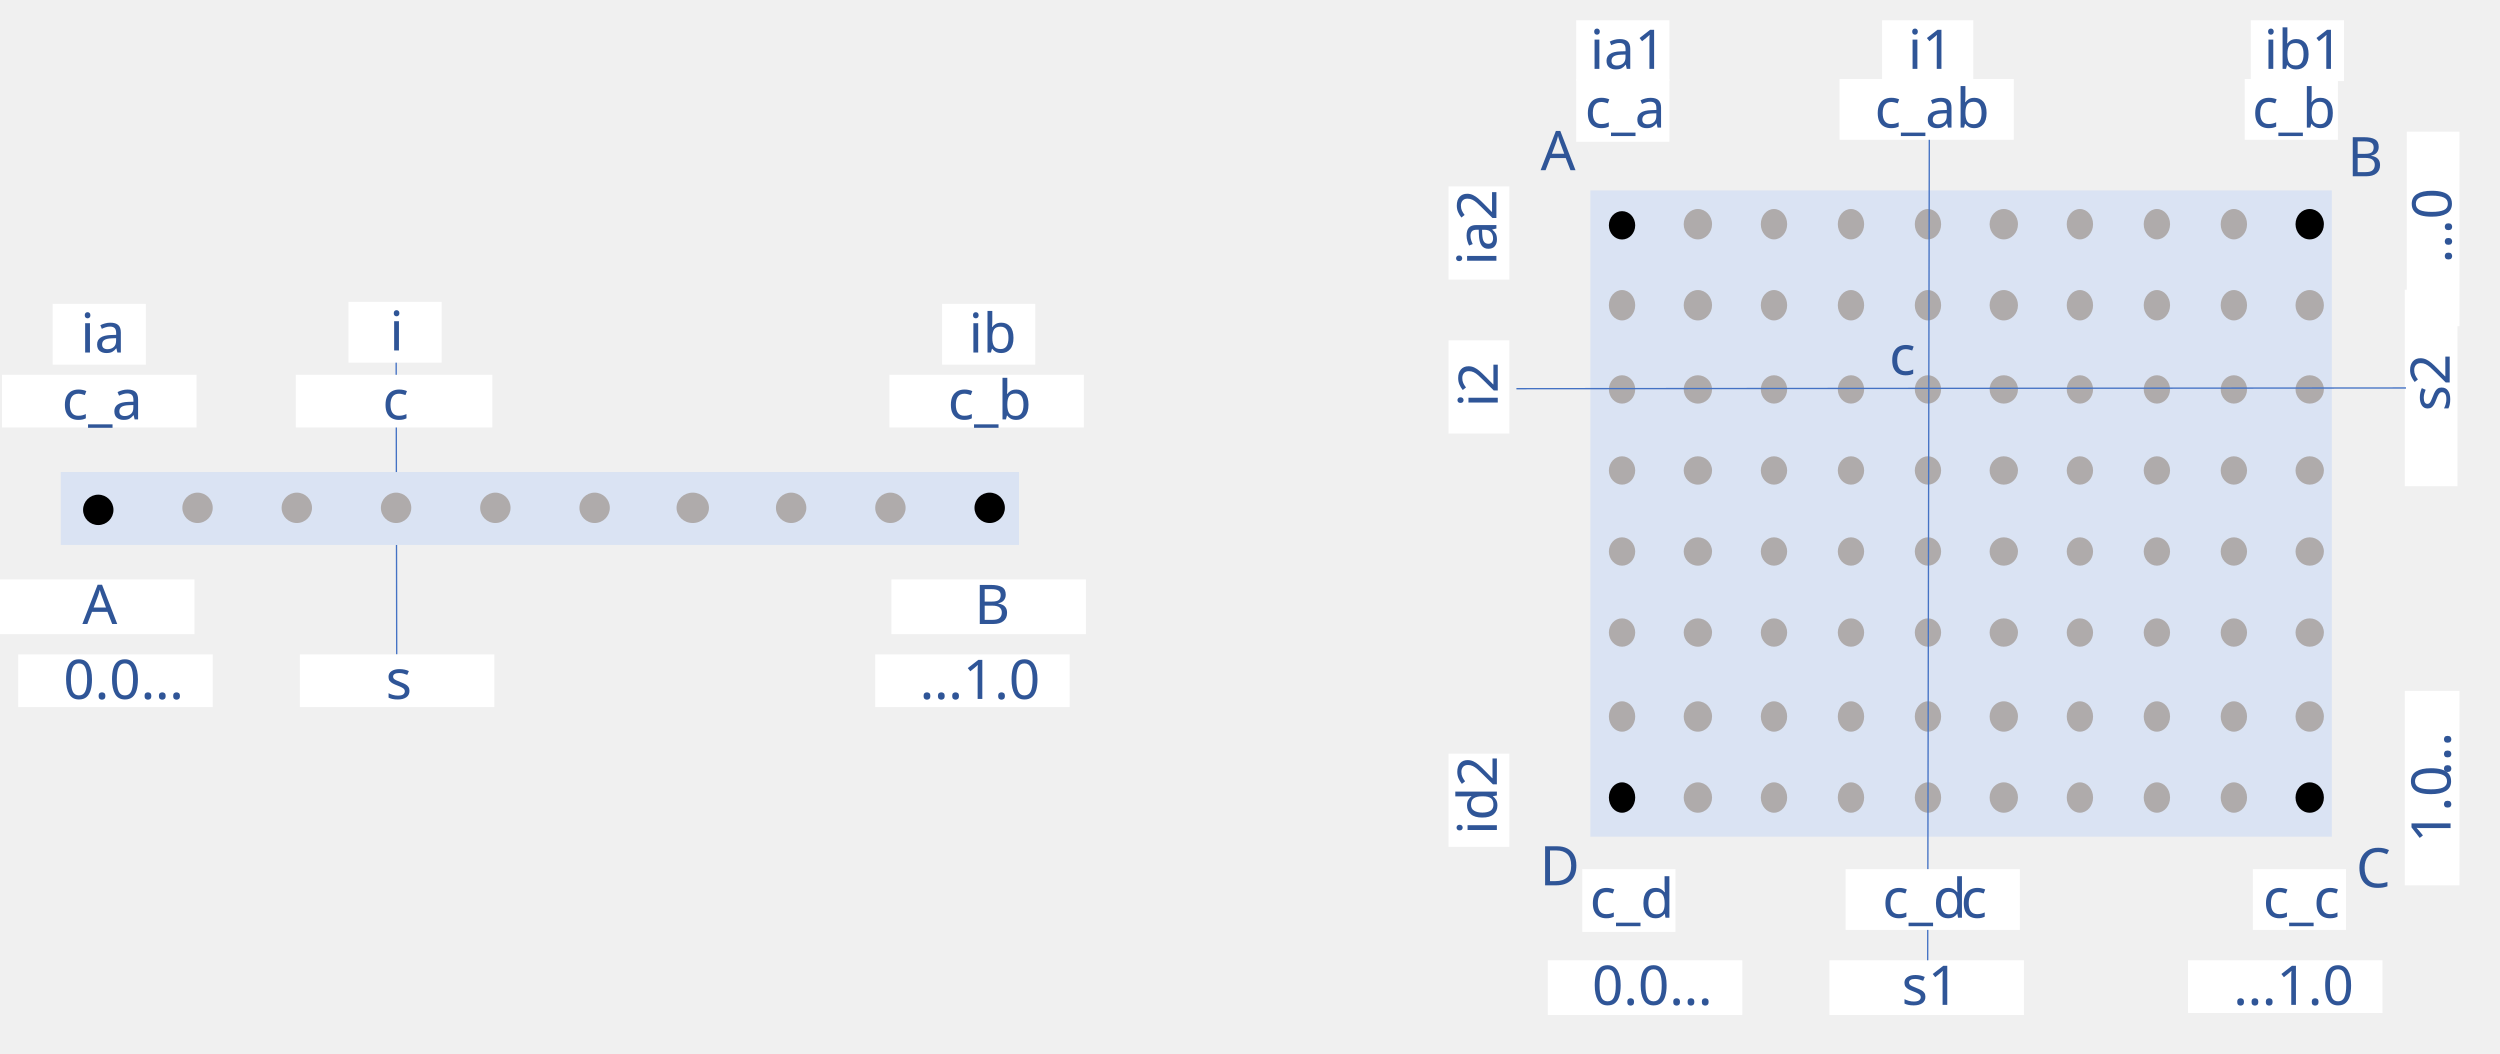
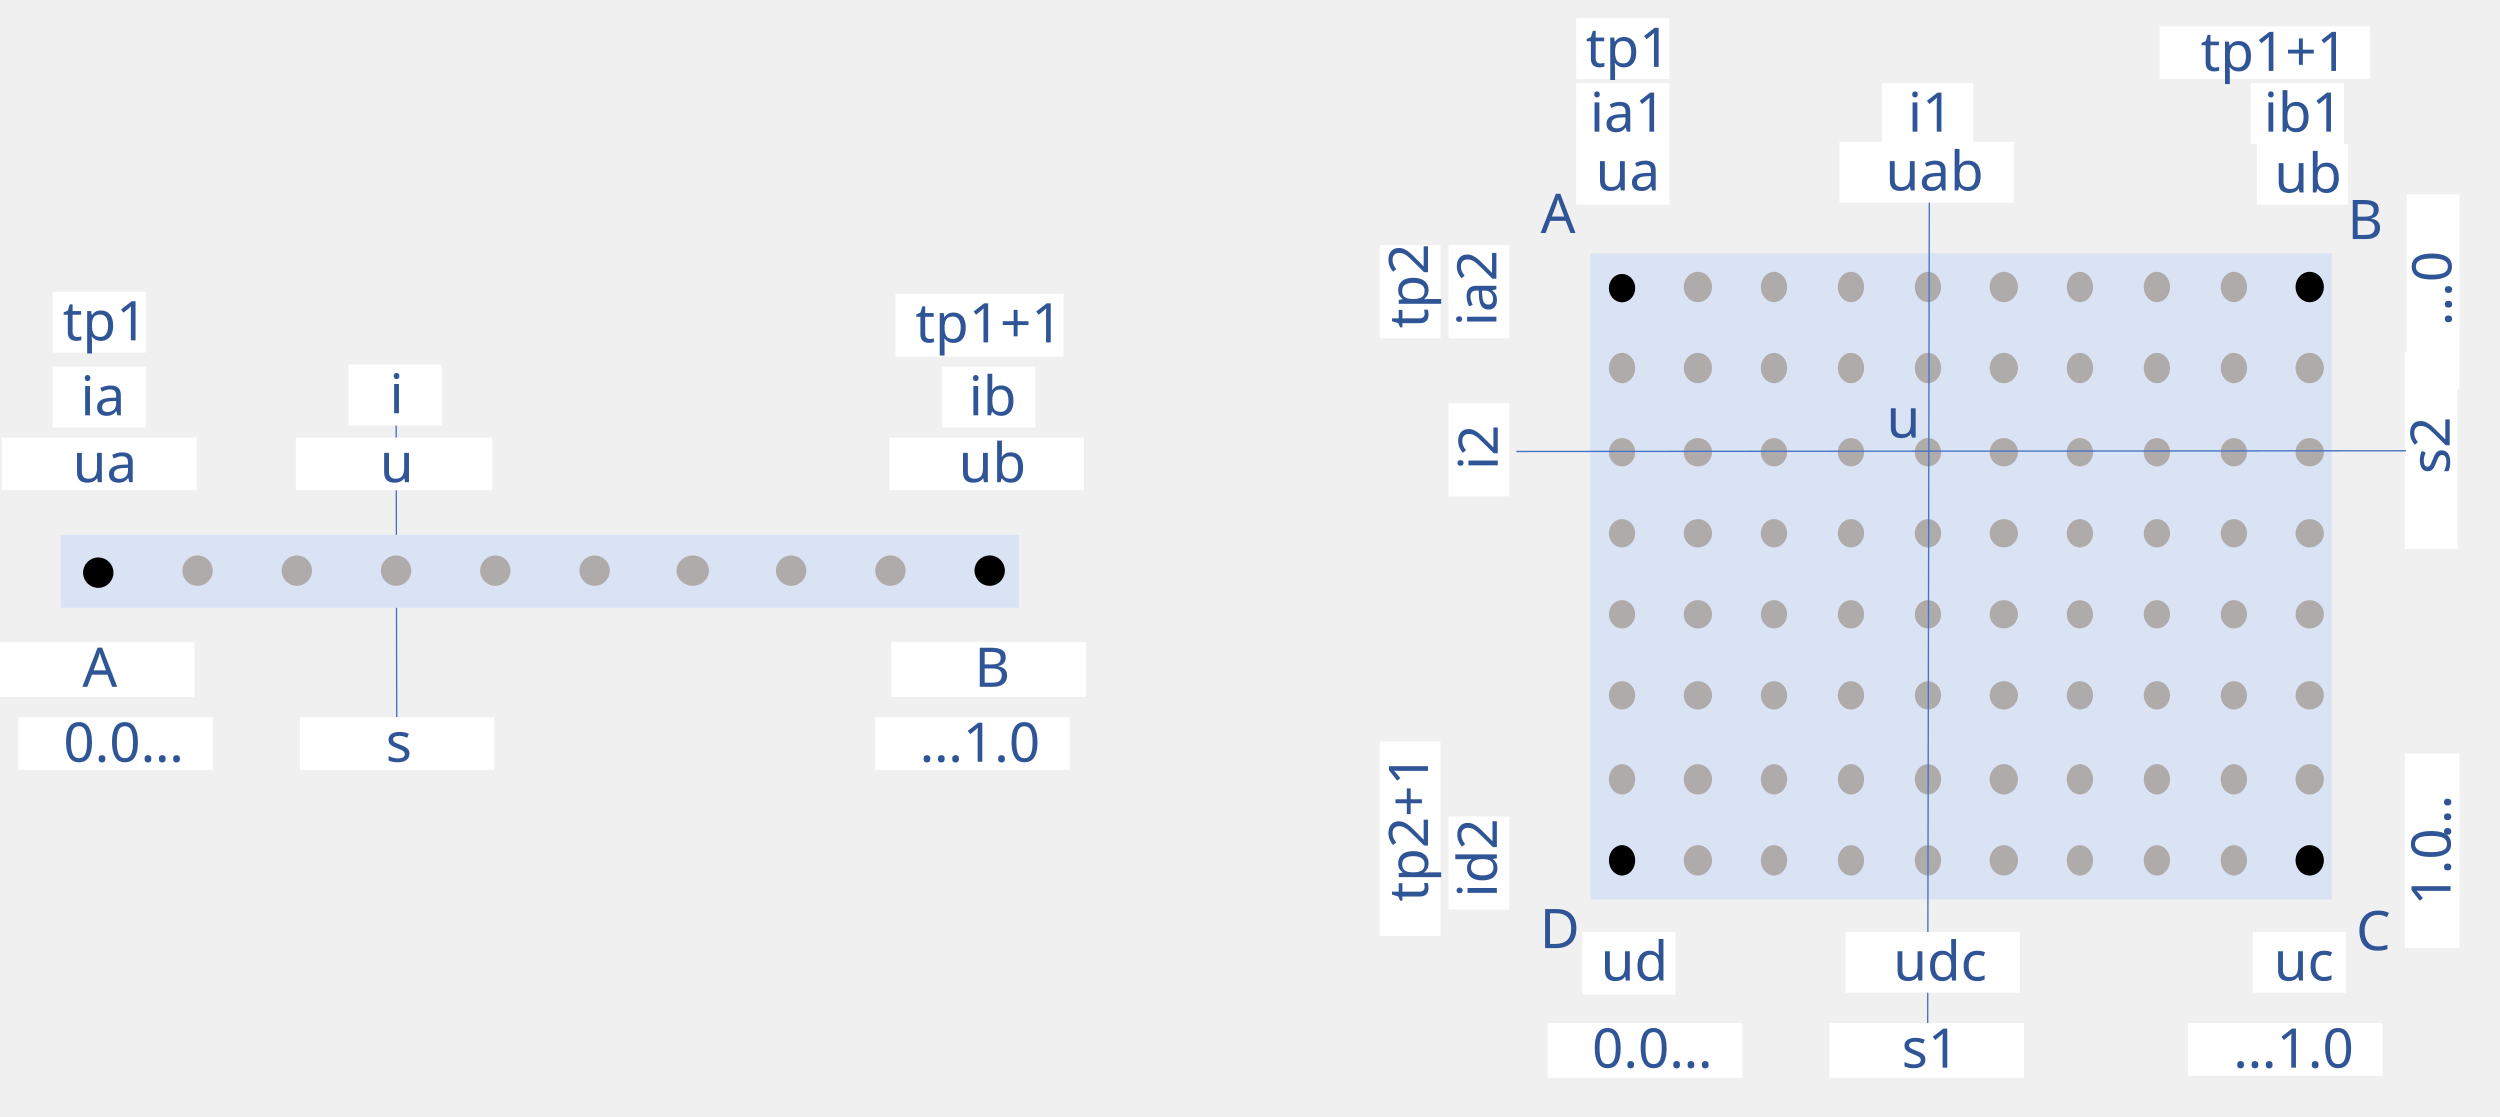
- <svg xmlns="http://www.w3.org/2000/svg" width="1234" height="520" overflow="hidden">
+ <svg xmlns="http://www.w3.org/2000/svg" width="1234" height="551" overflow="hidden">
  <defs>
    <clipPath id="clip0">
-       <rect x="41" y="98" width="1234" height="520" />
+       <rect x="41" y="67" width="1234" height="551" />
    </clipPath>
  </defs>
-   <g clip-path="url(#clip0)" transform="translate(-41 -98)">
+   <g clip-path="url(#clip0)" transform="translate(-41 -67)">
    <path d="M236.5 247.5 236.813 421.12" stroke="#4472C4" stroke-width="0.667" stroke-miterlimit="8" fill="none" fill-rule="evenodd" />
-     <rect x="1149" y="137" width="46" height="30" fill="#FFFFFF" />
-     <text fill="#2F5597" font-family="Calibri,Calibri_MSFontService,sans-serif" font-weight="400" font-size="27" transform="translate(1152.69 161)">c_<tspan font-size="27" x="24.667" y="0">b</tspan>
-     </text>
+     <rect x="1155" y="138" width="45" height="30" fill="#FFFFFF" />
+     <text fill="#2F5597" font-family="Calibri,Calibri_MSFontService,sans-serif" font-weight="400" font-size="27" transform="translate(1163.63 162)">ub</text>
    <rect x="819" y="137" width="46" height="31" fill="#FFFFFF" />
-     <text fill="#2F5597" font-family="Calibri,Calibri_MSFontService,sans-serif" font-weight="400" font-size="27" transform="translate(823.277 161)">c_<tspan font-size="27" x="24.667" y="0">a</tspan>
-     </text>
+     <text fill="#2F5597" font-family="Calibri,Calibri_MSFontService,sans-serif" font-weight="400" font-size="27" transform="translate(828.61 161)">ua</text>
    <rect x="71" y="331" width="473" height="36" fill="#DAE3F3" />
    <path d="M97.007 349.666C97.007 353.816 93.657 357.167 89.507 357.167 85.357 357.167 82.007 353.816 82.007 349.666 82.007 345.516 85.357 342.166 89.507 342.166 93.657 342.166 97.007 345.516 97.007 349.666Z" fill-rule="evenodd" />
    <path d="M146.007 348.666C146.007 352.799 142.657 356.167 138.507 356.167 134.357 356.167 131.007 352.799 131.007 348.666 131.007 344.516 134.357 341.166 138.507 341.166 142.657 341.166 146.007 344.516 146.007 348.666Z" fill="#AFABAB" fill-rule="evenodd" />
    <path d="M195.007 348.666C195.007 352.799 191.657 356.167 187.507 356.167 183.374 356.167 180.007 352.799 180.007 348.666 180.007 344.516 183.374 341.166 187.507 341.166 191.657 341.166 195.007 344.516 195.007 348.666Z" fill="#AFABAB" fill-rule="evenodd" />
    <path d="M244.007 348.666C244.007 352.799 240.657 356.167 236.507 356.167 232.374 356.167 229.007 352.799 229.007 348.666 229.007 344.516 232.374 341.166 236.507 341.166 240.657 341.166 244.007 344.516 244.007 348.666Z" fill="#AFABAB" fill-rule="evenodd" />
    <path d="M293.007 348.666C293.007 352.799 289.657 356.167 285.507 356.167 281.374 356.167 278.007 352.799 278.007 348.666 278.007 344.516 281.374 341.166 285.507 341.166 289.657 341.166 293.007 344.516 293.007 348.666Z" fill="#AFABAB" fill-rule="evenodd" />
    <path d="M342.007 348.666C342.007 352.799 338.657 356.167 334.507 356.167 330.374 356.167 327.007 352.799 327.007 348.666 327.007 344.516 330.374 341.166 334.507 341.166 338.657 341.166 342.007 344.516 342.007 348.666Z" fill="#AFABAB" fill-rule="evenodd" />
    <path d="M390.941 348.666C390.941 352.799 387.368 356.167 382.94 356.167 378.532 356.167 374.94 352.799 374.94 348.666 374.94 344.516 378.532 341.166 382.94 341.166 387.368 341.166 390.941 344.516 390.941 348.666Z" fill="#AFABAB" fill-rule="evenodd" />
    <path d="M439.007 348.666C439.007 352.799 435.657 356.167 431.507 356.167 427.374 356.167 424.007 352.799 424.007 348.666 424.007 344.516 427.374 341.166 431.507 341.166 435.657 341.166 439.007 344.516 439.007 348.666Z" fill="#AFABAB" fill-rule="evenodd" />
    <path d="M488.007 348.666C488.007 352.799 484.657 356.167 480.507 356.167 476.374 356.167 473.007 352.799 473.007 348.666 473.007 344.516 476.374 341.166 480.507 341.166 484.657 341.166 488.007 344.516 488.007 348.666Z" fill="#AFABAB" fill-rule="evenodd" />
    <path d="M537.007 348.666C537.007 352.799 533.657 356.167 529.507 356.167 525.357 356.167 522.007 352.799 522.007 348.666 522.007 344.516 525.357 341.166 529.507 341.166 533.657 341.166 537.007 344.516 537.007 348.666Z" fill-rule="evenodd" />
    <rect x="41" y="384" width="96" height="27" fill="#FFFFFF" />
    <text fill="#2F5597" font-family="Calibri,Calibri_MSFontService,sans-serif" font-weight="400" font-size="27" transform="translate(81.6526 406)">A</text>
    <rect x="481" y="384" width="96" height="27" fill="#FFFFFF" />
    <text fill="#2F5597" font-family="Calibri,Calibri_MSFontService,sans-serif" font-weight="400" font-size="27" transform="translate(521.996 406)">B</text>
    <rect x="50" y="421" width="96" height="26" fill="#FFFFFF" />
    <text fill="#2F5597" font-family="Calibri,Calibri_MSFontService,sans-serif" font-weight="400" font-size="27" transform="translate(72.2833 443)">0.0…</text>
    <rect x="473" y="421" width="96" height="26" fill="#FFFFFF" />
    <text fill="#2F5597" font-family="Calibri,Calibri_MSFontService,sans-serif" font-weight="400" font-size="27" transform="translate(494.936 443)">…1.0</text>
    <rect x="189" y="421" width="96" height="26" fill="#FFFFFF" />
    <text fill="#2F5597" font-family="Calibri,Calibri_MSFontService,sans-serif" font-weight="400" font-size="27" transform="translate(231.396 443)">s</text>
    <rect x="42" y="283" width="96" height="26" fill="#FFFFFF" />
-     <text fill="#2F5597" font-family="Calibri,Calibri_MSFontService,sans-serif" font-weight="400" font-size="27" transform="translate(71.5381 305)">c_<tspan font-size="27" x="24.667" y="0">a</tspan>
-     </text>
+     <text fill="#2F5597" font-family="Calibri,Calibri_MSFontService,sans-serif" font-weight="400" font-size="27" transform="translate(76.8714 305)">ua</text>
    <rect x="480" y="283" width="96" height="26" fill="#FFFFFF" />
-     <text fill="#2F5597" font-family="Calibri,Calibri_MSFontService,sans-serif" font-weight="400" font-size="27" transform="translate(508.866 305)">c_<tspan font-size="27" x="24.667" y="0">b</tspan>
-     </text>
+     <text fill="#2F5597" font-family="Calibri,Calibri_MSFontService,sans-serif" font-weight="400" font-size="27" transform="translate(514.199 305)">ub</text>
    <rect x="826" y="192" width="366" height="319" fill="#DAE3F3" />
    <path d="M848.14 209.222C848.14 213.095 845.236 216.222 841.639 216.222 838.043 216.222 835.139 213.095 835.139 209.222 835.139 205.348 838.043 202.222 841.639 202.222 845.236 202.222 848.14 205.348 848.14 209.222Z" fill-rule="evenodd" />
    <path d="M848.14 248.666C848.14 252.799 845.236 256.167 841.639 256.167 838.057 256.167 835.139 252.799 835.139 248.666 835.139 244.516 838.057 241.166 841.639 241.166 845.236 241.166 848.14 244.516 848.14 248.666Z" fill="#AFABAB" fill-rule="evenodd" />
    <path d="M848.14 290.222C848.14 294.08 845.236 297.222 841.639 297.222 838.057 297.222 835.139 294.08 835.139 290.222 835.139 286.348 838.057 283.222 841.639 283.222 845.236 283.222 848.14 286.348 848.14 290.222Z" fill="#AFABAB" fill-rule="evenodd" />
    <path d="M848.14 330.222C848.14 334.08 845.236 337.222 841.639 337.222 838.057 337.222 835.139 334.08 835.139 330.222 835.139 326.348 838.057 323.222 841.639 323.222 845.236 323.222 848.14 326.348 848.14 330.222Z" fill="#AFABAB" fill-rule="evenodd" />
    <path d="M848.14 370.222C848.14 374.08 845.236 377.222 841.639 377.222 838.057 377.222 835.139 374.08 835.139 370.222 835.139 366.348 838.057 363.222 841.639 363.222 845.236 363.222 848.14 366.348 848.14 370.222Z" fill="#AFABAB" fill-rule="evenodd" />
    <path d="M848.14 410.222C848.14 414.08 845.236 417.222 841.639 417.222 838.057 417.222 835.139 414.08 835.139 410.222 835.139 406.348 838.057 403.222 841.639 403.222 845.236 403.222 848.14 406.348 848.14 410.222Z" fill="#AFABAB" fill-rule="evenodd" />
    <path d="M848.14 451.666C848.14 455.799 845.236 459.167 841.639 459.167 838.057 459.167 835.139 455.799 835.139 451.666 835.139 447.516 838.057 444.166 841.639 444.166 845.236 444.166 848.14 447.516 848.14 451.666Z" fill="#AFABAB" fill-rule="evenodd" />
    <path d="M848.14 491.666C848.14 495.799 845.236 499.167 841.639 499.167 838.057 499.167 835.139 495.799 835.139 491.666 835.139 487.516 838.057 484.166 841.639 484.166 845.236 484.166 848.14 487.516 848.14 491.666Z" fill-rule="evenodd" />
    <path d="M886.073 208.666C886.073 212.799 882.947 216.167 879.073 216.167 875.2 216.167 872.073 212.799 872.073 208.666 872.073 204.516 875.2 201.166 879.073 201.166 882.947 201.166 886.073 204.516 886.073 208.666Z" fill="#AFABAB" fill-rule="evenodd" />
    <path d="M886.073 248.666C886.073 252.799 882.947 256.167 879.073 256.167 875.2 256.167 872.073 252.799 872.073 248.666 872.073 244.516 875.2 241.166 879.073 241.166 882.947 241.166 886.073 244.516 886.073 248.666Z" fill="#AFABAB" fill-rule="evenodd" />
    <path d="M886.073 290.222C886.073 294.08 882.947 297.222 879.073 297.222 875.2 297.222 872.073 294.08 872.073 290.222 872.073 286.348 875.2 283.222 879.073 283.222 882.947 283.222 886.073 286.348 886.073 290.222Z" fill="#AFABAB" fill-rule="evenodd" />
    <path d="M886.073 330.222C886.073 334.08 882.947 337.222 879.073 337.222 875.2 337.222 872.073 334.08 872.073 330.222 872.073 326.348 875.2 323.222 879.073 323.222 882.947 323.222 886.073 326.348 886.073 330.222Z" fill="#AFABAB" fill-rule="evenodd" />
    <path d="M886.073 370.222C886.073 374.08 882.947 377.222 879.073 377.222 875.2 377.222 872.073 374.08 872.073 370.222 872.073 366.348 875.2 363.222 879.073 363.222 882.947 363.222 886.073 366.348 886.073 370.222Z" fill="#AFABAB" fill-rule="evenodd" />
    <path d="M886.073 410.222C886.073 414.08 882.947 417.222 879.073 417.222 875.2 417.222 872.073 414.08 872.073 410.222 872.073 406.348 875.2 403.222 879.073 403.222 882.947 403.222 886.073 406.348 886.073 410.222Z" fill="#AFABAB" fill-rule="evenodd" />
    <path d="M886.073 451.666C886.073 455.799 882.947 459.167 879.073 459.167 875.2 459.167 872.073 455.799 872.073 451.666 872.073 447.516 875.2 444.166 879.073 444.166 882.947 444.166 886.073 447.516 886.073 451.666Z" fill="#AFABAB" fill-rule="evenodd" />
    <path d="M886.073 491.666C886.073 495.799 882.947 499.167 879.073 499.167 875.2 499.167 872.073 495.799 872.073 491.666 872.073 487.516 875.2 484.166 879.073 484.166 882.947 484.166 886.073 487.516 886.073 491.666Z" fill="#AFABAB" fill-rule="evenodd" />
    <path d="M923.14 208.666C923.14 212.799 920.236 216.167 916.639 216.167 913.057 216.167 910.139 212.799 910.139 208.666 910.139 204.516 913.057 201.166 916.639 201.166 920.236 201.166 923.14 204.516 923.14 208.666Z" fill="#AFABAB" fill-rule="evenodd" />
    <path d="M923.14 248.666C923.14 252.799 920.236 256.167 916.639 256.167 913.057 256.167 910.139 252.799 910.139 248.666 910.139 244.516 913.057 241.166 916.639 241.166 920.236 241.166 923.14 244.516 923.14 248.666Z" fill="#AFABAB" fill-rule="evenodd" />
    <path d="M923.14 290.222C923.14 294.08 920.236 297.222 916.639 297.222 913.057 297.222 910.139 294.08 910.139 290.222 910.139 286.348 913.057 283.222 916.639 283.222 920.236 283.222 923.14 286.348 923.14 290.222Z" fill="#AFABAB" fill-rule="evenodd" />
    <path d="M923.14 330.222C923.14 334.08 920.236 337.222 916.639 337.222 913.057 337.222 910.139 334.08 910.139 330.222 910.139 326.348 913.057 323.222 916.639 323.222 920.236 323.222 923.14 326.348 923.14 330.222Z" fill="#AFABAB" fill-rule="evenodd" />
    <path d="M923.14 370.222C923.14 374.08 920.236 377.222 916.639 377.222 913.057 377.222 910.139 374.08 910.139 370.222 910.139 366.348 913.057 363.222 916.639 363.222 920.236 363.222 923.14 366.348 923.14 370.222Z" fill="#AFABAB" fill-rule="evenodd" />
    <path d="M923.14 410.222C923.14 414.08 920.236 417.222 916.639 417.222 913.057 417.222 910.139 414.08 910.139 410.222 910.139 406.348 913.057 403.222 916.639 403.222 920.236 403.222 923.14 406.348 923.14 410.222Z" fill="#AFABAB" fill-rule="evenodd" />
    <path d="M923.14 451.666C923.14 455.799 920.236 459.167 916.639 459.167 913.057 459.167 910.139 455.799 910.139 451.666 910.139 447.516 913.057 444.166 916.639 444.166 920.236 444.166 923.14 447.516 923.14 451.666Z" fill="#AFABAB" fill-rule="evenodd" />
    <path d="M923.14 491.666C923.14 495.799 920.236 499.167 916.639 499.167 913.057 499.167 910.139 495.799 910.139 491.666 910.139 487.516 913.057 484.166 916.639 484.166 920.236 484.166 923.14 487.516 923.14 491.666Z" fill="#AFABAB" fill-rule="evenodd" />
    <path d="M961.14 208.666C961.14 212.799 958.236 216.167 954.639 216.167 951.057 216.167 948.139 212.799 948.139 208.666 948.139 204.516 951.057 201.166 954.639 201.166 958.236 201.166 961.14 204.516 961.14 208.666Z" fill="#AFABAB" fill-rule="evenodd" />
    <path d="M961.14 248.666C961.14 252.799 958.236 256.167 954.639 256.167 951.057 256.167 948.139 252.799 948.139 248.666 948.139 244.516 951.057 241.166 954.639 241.166 958.236 241.166 961.14 244.516 961.14 248.666Z" fill="#AFABAB" fill-rule="evenodd" />
    <path d="M961.14 290.222C961.14 294.08 958.236 297.222 954.639 297.222 951.057 297.222 948.139 294.08 948.139 290.222 948.139 286.348 951.057 283.222 954.639 283.222 958.236 283.222 961.14 286.348 961.14 290.222Z" fill="#AFABAB" fill-rule="evenodd" />
    <path d="M961.14 330.222C961.14 334.08 958.236 337.222 954.639 337.222 951.057 337.222 948.139 334.08 948.139 330.222 948.139 326.348 951.057 323.222 954.639 323.222 958.236 323.222 961.14 326.348 961.14 330.222Z" fill="#AFABAB" fill-rule="evenodd" />
    <path d="M961.14 370.222C961.14 374.08 958.236 377.222 954.639 377.222 951.057 377.222 948.139 374.08 948.139 370.222 948.139 366.348 951.057 363.222 954.639 363.222 958.236 363.222 961.14 366.348 961.14 370.222Z" fill="#AFABAB" fill-rule="evenodd" />
    <path d="M961.14 410.222C961.14 414.08 958.236 417.222 954.639 417.222 951.057 417.222 948.139 414.08 948.139 410.222 948.139 406.348 951.057 403.222 954.639 403.222 958.236 403.222 961.14 406.348 961.14 410.222Z" fill="#AFABAB" fill-rule="evenodd" />
    <path d="M961.14 451.666C961.14 455.799 958.236 459.167 954.639 459.167 951.057 459.167 948.139 455.799 948.139 451.666 948.139 447.516 951.057 444.166 954.639 444.166 958.236 444.166 961.14 447.516 961.14 451.666Z" fill="#AFABAB" fill-rule="evenodd" />
    <path d="M961.14 491.666C961.14 495.799 958.236 499.167 954.639 499.167 951.057 499.167 948.139 495.799 948.139 491.666 948.139 487.516 951.057 484.166 954.639 484.166 958.236 484.166 961.14 487.516 961.14 491.666Z" fill="#AFABAB" fill-rule="evenodd" />
    <path d="M999.14 208.666C999.14 212.799 996.236 216.167 992.639 216.167 989.057 216.167 986.139 212.799 986.139 208.666 986.139 204.516 989.057 201.166 992.639 201.166 996.236 201.166 999.14 204.516 999.14 208.666Z" fill="#AFABAB" fill-rule="evenodd" />
    <path d="M999.14 248.666C999.14 252.799 996.236 256.167 992.639 256.167 989.057 256.167 986.139 252.799 986.139 248.666 986.139 244.516 989.057 241.166 992.639 241.166 996.236 241.166 999.14 244.516 999.14 248.666Z" fill="#AFABAB" fill-rule="evenodd" />
    <path d="M999.14 290.222C999.14 294.08 996.236 297.222 992.639 297.222 989.057 297.222 986.139 294.08 986.139 290.222 986.139 286.348 989.057 283.222 992.639 283.222 996.236 283.222 999.14 286.348 999.14 290.222Z" fill="#AFABAB" fill-rule="evenodd" />
    <path d="M999.14 330.222C999.14 334.08 996.236 337.222 992.639 337.222 989.057 337.222 986.139 334.08 986.139 330.222 986.139 326.348 989.057 323.222 992.639 323.222 996.236 323.222 999.14 326.348 999.14 330.222Z" fill="#AFABAB" fill-rule="evenodd" />
    <path d="M999.14 370.222C999.14 374.08 996.236 377.222 992.639 377.222 989.057 377.222 986.139 374.08 986.139 370.222 986.139 366.348 989.057 363.222 992.639 363.222 996.236 363.222 999.14 366.348 999.14 370.222Z" fill="#AFABAB" fill-rule="evenodd" />
    <path d="M999.14 410.222C999.14 414.08 996.236 417.222 992.639 417.222 989.057 417.222 986.139 414.08 986.139 410.222 986.139 406.348 989.057 403.222 992.639 403.222 996.236 403.222 999.14 406.348 999.14 410.222Z" fill="#AFABAB" fill-rule="evenodd" />
    <path d="M999.14 451.666C999.14 455.799 996.236 459.167 992.639 459.167 989.057 459.167 986.139 455.799 986.139 451.666 986.139 447.516 989.057 444.166 992.639 444.166 996.236 444.166 999.14 447.516 999.14 451.666Z" fill="#AFABAB" fill-rule="evenodd" />
    <path d="M999.14 491.666C999.14 495.799 996.236 499.167 992.639 499.167 989.057 499.167 986.139 495.799 986.139 491.666 986.139 487.516 989.057 484.166 992.639 484.166 996.236 484.166 999.14 487.516 999.14 491.666Z" fill="#AFABAB" fill-rule="evenodd" />
    <path d="M1037.07 208.666C1037.07 212.799 1033.95 216.167 1030.07 216.167 1026.22 216.167 1023.07 212.799 1023.07 208.666 1023.07 204.516 1026.22 201.166 1030.07 201.166 1033.95 201.166 1037.07 204.516 1037.07 208.666Z" fill="#AFABAB" fill-rule="evenodd" />
    <path d="M1037.07 248.666C1037.07 252.799 1033.95 256.167 1030.07 256.167 1026.22 256.167 1023.07 252.799 1023.07 248.666 1023.07 244.516 1026.22 241.166 1030.07 241.166 1033.95 241.166 1037.07 244.516 1037.07 248.666Z" fill="#AFABAB" fill-rule="evenodd" />
    <path d="M1037.07 290.222C1037.07 294.08 1033.95 297.222 1030.07 297.222 1026.22 297.222 1023.07 294.08 1023.07 290.222 1023.07 286.348 1026.22 283.222 1030.07 283.222 1033.95 283.222 1037.07 286.348 1037.07 290.222Z" fill="#AFABAB" fill-rule="evenodd" />
    <path d="M1037.07 330.222C1037.07 334.08 1033.95 337.222 1030.07 337.222 1026.22 337.222 1023.07 334.08 1023.07 330.222 1023.07 326.348 1026.22 323.222 1030.07 323.222 1033.95 323.222 1037.07 326.348 1037.07 330.222Z" fill="#AFABAB" fill-rule="evenodd" />
    <path d="M1037.07 370.222C1037.07 374.08 1033.95 377.222 1030.07 377.222 1026.22 377.222 1023.07 374.08 1023.07 370.222 1023.07 366.348 1026.22 363.222 1030.07 363.222 1033.95 363.222 1037.07 366.348 1037.07 370.222Z" fill="#AFABAB" fill-rule="evenodd" />
    <path d="M1037.07 410.222C1037.07 414.08 1033.95 417.222 1030.07 417.222 1026.22 417.222 1023.07 414.08 1023.07 410.222 1023.07 406.348 1026.22 403.222 1030.07 403.222 1033.95 403.222 1037.07 406.348 1037.07 410.222Z" fill="#AFABAB" fill-rule="evenodd" />
    <path d="M1037.07 451.666C1037.07 455.799 1033.95 459.167 1030.07 459.167 1026.22 459.167 1023.07 455.799 1023.07 451.666 1023.07 447.516 1026.22 444.166 1030.07 444.166 1033.95 444.166 1037.07 447.516 1037.07 451.666Z" fill="#AFABAB" fill-rule="evenodd" />
    <path d="M1037.07 491.666C1037.07 495.799 1033.95 499.167 1030.07 499.167 1026.22 499.167 1023.07 495.799 1023.07 491.666 1023.07 487.516 1026.22 484.166 1030.07 484.166 1033.95 484.166 1037.07 487.516 1037.07 491.666Z" fill="#AFABAB" fill-rule="evenodd" />
    <path d="M1074.14 208.666C1074.14 212.799 1071.24 216.167 1067.64 216.167 1064.06 216.167 1061.14 212.799 1061.14 208.666 1061.14 204.516 1064.06 201.166 1067.64 201.166 1071.24 201.166 1074.14 204.516 1074.14 208.666Z" fill="#AFABAB" fill-rule="evenodd" />
    <path d="M1074.14 248.666C1074.14 252.799 1071.24 256.167 1067.64 256.167 1064.06 256.167 1061.14 252.799 1061.14 248.666 1061.14 244.516 1064.06 241.166 1067.64 241.166 1071.24 241.166 1074.14 244.516 1074.14 248.666Z" fill="#AFABAB" fill-rule="evenodd" />
    <path d="M1074.14 290.222C1074.14 294.08 1071.24 297.222 1067.64 297.222 1064.06 297.222 1061.14 294.08 1061.14 290.222 1061.14 286.348 1064.06 283.222 1067.64 283.222 1071.24 283.222 1074.14 286.348 1074.14 290.222Z" fill="#AFABAB" fill-rule="evenodd" />
    <path d="M1074.14 330.222C1074.14 334.08 1071.24 337.222 1067.64 337.222 1064.06 337.222 1061.14 334.08 1061.14 330.222 1061.14 326.348 1064.06 323.222 1067.64 323.222 1071.24 323.222 1074.14 326.348 1074.14 330.222Z" fill="#AFABAB" fill-rule="evenodd" />
    <path d="M1074.14 370.222C1074.14 374.08 1071.24 377.222 1067.64 377.222 1064.06 377.222 1061.14 374.08 1061.14 370.222 1061.14 366.348 1064.06 363.222 1067.64 363.222 1071.24 363.222 1074.14 366.348 1074.14 370.222Z" fill="#AFABAB" fill-rule="evenodd" />
    <path d="M1074.14 410.222C1074.14 414.08 1071.24 417.222 1067.64 417.222 1064.06 417.222 1061.14 414.08 1061.14 410.222 1061.14 406.348 1064.06 403.222 1067.64 403.222 1071.24 403.222 1074.14 406.348 1074.14 410.222Z" fill="#AFABAB" fill-rule="evenodd" />
    <path d="M1074.14 451.666C1074.14 455.799 1071.24 459.167 1067.64 459.167 1064.06 459.167 1061.14 455.799 1061.14 451.666 1061.14 447.516 1064.06 444.166 1067.64 444.166 1071.24 444.166 1074.14 447.516 1074.14 451.666Z" fill="#AFABAB" fill-rule="evenodd" />
    <path d="M1074.14 491.666C1074.14 495.799 1071.24 499.167 1067.64 499.167 1064.06 499.167 1061.14 495.799 1061.14 491.666 1061.14 487.516 1064.06 484.166 1067.64 484.166 1071.24 484.166 1074.14 487.516 1074.14 491.666Z" fill="#AFABAB" fill-rule="evenodd" />
    <path d="M1112.14 208.666C1112.14 212.799 1109.24 216.167 1105.64 216.167 1102.06 216.167 1099.14 212.799 1099.14 208.666 1099.14 204.516 1102.06 201.166 1105.64 201.166 1109.24 201.166 1112.14 204.516 1112.14 208.666Z" fill="#AFABAB" fill-rule="evenodd" />
    <path d="M1112.14 248.666C1112.14 252.799 1109.24 256.167 1105.64 256.167 1102.06 256.167 1099.14 252.799 1099.14 248.666 1099.14 244.516 1102.06 241.166 1105.64 241.166 1109.24 241.166 1112.14 244.516 1112.14 248.666Z" fill="#AFABAB" fill-rule="evenodd" />
    <path d="M1112.14 290.222C1112.14 294.08 1109.24 297.222 1105.64 297.222 1102.06 297.222 1099.14 294.08 1099.14 290.222 1099.14 286.348 1102.06 283.222 1105.64 283.222 1109.24 283.222 1112.14 286.348 1112.14 290.222Z" fill="#AFABAB" fill-rule="evenodd" />
    <path d="M1112.14 330.222C1112.14 334.08 1109.24 337.222 1105.64 337.222 1102.06 337.222 1099.14 334.08 1099.14 330.222 1099.14 326.348 1102.06 323.222 1105.64 323.222 1109.24 323.222 1112.14 326.348 1112.14 330.222Z" fill="#AFABAB" fill-rule="evenodd" />
    <path d="M1112.14 370.222C1112.14 374.08 1109.24 377.222 1105.64 377.222 1102.06 377.222 1099.14 374.08 1099.14 370.222 1099.14 366.348 1102.06 363.222 1105.64 363.222 1109.24 363.222 1112.14 366.348 1112.14 370.222Z" fill="#AFABAB" fill-rule="evenodd" />
    <path d="M1112.14 410.222C1112.14 414.08 1109.24 417.222 1105.64 417.222 1102.06 417.222 1099.14 414.08 1099.14 410.222 1099.14 406.348 1102.06 403.222 1105.64 403.222 1109.24 403.222 1112.14 406.348 1112.14 410.222Z" fill="#AFABAB" fill-rule="evenodd" />
    <path d="M1112.14 451.666C1112.14 455.799 1109.24 459.167 1105.64 459.167 1102.06 459.167 1099.14 455.799 1099.14 451.666 1099.14 447.516 1102.06 444.166 1105.64 444.166 1109.24 444.166 1112.14 447.516 1112.14 451.666Z" fill="#AFABAB" fill-rule="evenodd" />
    <path d="M1112.14 491.666C1112.14 495.799 1109.24 499.167 1105.64 499.167 1102.06 499.167 1099.14 495.799 1099.14 491.666 1099.14 487.516 1102.06 484.166 1105.64 484.166 1109.24 484.166 1112.14 487.516 1112.14 491.666Z" fill="#AFABAB" fill-rule="evenodd" />
    <path d="M1150.14 208.666C1150.14 212.799 1147.24 216.167 1143.64 216.167 1140.06 216.167 1137.14 212.799 1137.14 208.666 1137.14 204.516 1140.06 201.166 1143.64 201.166 1147.24 201.166 1150.14 204.516 1150.14 208.666Z" fill="#AFABAB" fill-rule="evenodd" />
    <path d="M1150.14 248.666C1150.14 252.799 1147.24 256.167 1143.64 256.167 1140.06 256.167 1137.14 252.799 1137.14 248.666 1137.14 244.516 1140.06 241.166 1143.64 241.166 1147.24 241.166 1150.14 244.516 1150.14 248.666Z" fill="#AFABAB" fill-rule="evenodd" />
    <path d="M1150.14 290.222C1150.14 294.08 1147.24 297.222 1143.64 297.222 1140.06 297.222 1137.14 294.08 1137.14 290.222 1137.14 286.348 1140.06 283.222 1143.64 283.222 1147.24 283.222 1150.14 286.348 1150.14 290.222Z" fill="#AFABAB" fill-rule="evenodd" />
    <path d="M1150.14 330.222C1150.14 334.08 1147.24 337.222 1143.64 337.222 1140.06 337.222 1137.14 334.08 1137.14 330.222 1137.14 326.348 1140.06 323.222 1143.64 323.222 1147.24 323.222 1150.14 326.348 1150.14 330.222Z" fill="#AFABAB" fill-rule="evenodd" />
    <path d="M1150.14 370.222C1150.14 374.08 1147.24 377.222 1143.64 377.222 1140.06 377.222 1137.14 374.08 1137.14 370.222 1137.14 366.348 1140.06 363.222 1143.64 363.222 1147.24 363.222 1150.14 366.348 1150.14 370.222Z" fill="#AFABAB" fill-rule="evenodd" />
    <path d="M1150.14 410.222C1150.14 414.08 1147.24 417.222 1143.64 417.222 1140.06 417.222 1137.14 414.08 1137.14 410.222 1137.14 406.348 1140.06 403.222 1143.64 403.222 1147.24 403.222 1150.14 406.348 1150.14 410.222Z" fill="#AFABAB" fill-rule="evenodd" />
    <path d="M1150.14 451.666C1150.14 455.799 1147.24 459.167 1143.64 459.167 1140.06 459.167 1137.14 455.799 1137.14 451.666 1137.14 447.516 1140.06 444.166 1143.64 444.166 1147.24 444.166 1150.14 447.516 1150.14 451.666Z" fill="#AFABAB" fill-rule="evenodd" />
    <path d="M1150.14 491.666C1150.14 495.799 1147.24 499.167 1143.64 499.167 1140.06 499.167 1137.14 495.799 1137.14 491.666 1137.14 487.516 1140.06 484.166 1143.64 484.166 1147.24 484.166 1150.14 487.516 1150.14 491.666Z" fill="#AFABAB" fill-rule="evenodd" />
    <path d="M1188.07 208.666C1188.07 212.799 1184.95 216.167 1181.07 216.167 1177.2 216.167 1174.07 212.799 1174.07 208.666 1174.07 204.516 1177.2 201.166 1181.07 201.166 1184.95 201.166 1188.07 204.516 1188.07 208.666Z" fill-rule="evenodd" />
    <path d="M1188.07 248.666C1188.07 252.799 1184.95 256.167 1181.07 256.167 1177.2 256.167 1174.07 252.799 1174.07 248.666 1174.07 244.516 1177.2 241.166 1181.07 241.166 1184.95 241.166 1188.07 244.516 1188.07 248.666Z" fill="#AFABAB" fill-rule="evenodd" />
    <path d="M1188.07 290.222C1188.07 294.08 1184.95 297.222 1181.07 297.222 1177.2 297.222 1174.07 294.08 1174.07 290.222 1174.07 286.348 1177.2 283.222 1181.07 283.222 1184.95 283.222 1188.07 286.348 1188.07 290.222Z" fill="#AFABAB" fill-rule="evenodd" />
    <path d="M1188.07 330.222C1188.07 334.08 1184.95 337.222 1181.07 337.222 1177.2 337.222 1174.07 334.08 1174.07 330.222 1174.07 326.348 1177.2 323.222 1181.07 323.222 1184.95 323.222 1188.07 326.348 1188.07 330.222Z" fill="#AFABAB" fill-rule="evenodd" />
    <path d="M1188.07 370.222C1188.07 374.08 1184.95 377.222 1181.07 377.222 1177.2 377.222 1174.07 374.08 1174.07 370.222 1174.07 366.348 1177.2 363.222 1181.07 363.222 1184.95 363.222 1188.07 366.348 1188.07 370.222Z" fill="#AFABAB" fill-rule="evenodd" />
    <path d="M1188.07 410.222C1188.07 414.08 1184.95 417.222 1181.07 417.222 1177.2 417.222 1174.07 414.08 1174.07 410.222 1174.07 406.348 1177.2 403.222 1181.07 403.222 1184.95 403.222 1188.07 406.348 1188.07 410.222Z" fill="#AFABAB" fill-rule="evenodd" />
    <path d="M1188.07 451.666C1188.07 455.799 1184.95 459.167 1181.07 459.167 1177.2 459.167 1174.07 455.799 1174.07 451.666 1174.07 447.516 1177.2 444.166 1181.07 444.166 1184.95 444.166 1188.07 447.516 1188.07 451.666Z" fill="#AFABAB" fill-rule="evenodd" />
    <path d="M1188.07 491.666C1188.07 495.799 1184.95 499.167 1181.07 499.167 1177.2 499.167 1174.07 495.799 1174.07 491.666 1174.07 487.516 1177.2 484.166 1181.07 484.166 1184.95 484.166 1188.07 487.516 1188.07 491.666Z" fill-rule="evenodd" />
    <text fill="#2F5597" font-family="Calibri,Calibri_MSFontService,sans-serif" font-weight="400" font-size="27" transform="translate(801.451 182)">A<tspan font-size="27" x="402.513" y="354">C</tspan>
      <tspan font-size="27" x="-0.417" y="353">D</tspan>
      <tspan font-size="27" x="398.247" y="3">B</tspan>
    </text>
    <rect x="1229" y="163" width="26" height="96" fill="#FFFFFF" />
    <text fill="#2F5597" font-family="Calibri,Calibri_MSFontService,sans-serif" font-weight="400" font-size="27" transform="matrix(-1.83697e-16 -1 1 -1.83697e-16 1251.01 228)">...0</text>
    <rect x="1228" y="439" width="27" height="96" fill="#FFFFFF" />
    <text fill="#2F5597" font-family="Calibri,Calibri_MSFontService,sans-serif" font-weight="400" font-size="27" transform="matrix(-1.83697e-16 -1 1 -1.83697e-16 1250.6 514)">1.0<tspan font-size="27" x="33" y="6.062e-15">...</tspan>
    </text>
    <rect x="1228" y="241" width="26" height="97" fill="#FFFFFF" />
    <text fill="#2F5597" font-family="Calibri,Calibri_MSFontService,sans-serif" font-weight="400" font-size="27" transform="matrix(-1.83697e-16 -1 1 -1.83697e-16 1250.17 301)">s2</text>
    <path d="M0 0 0.923 464.661" stroke="#4472C4" stroke-width="0.667" stroke-miterlimit="8" fill="none" fill-rule="evenodd" transform="matrix(-1 0 0 1 993.423 108.5)" />
    <path d="M0 0 439.089 0.361" stroke="#4472C4" stroke-width="0.667" stroke-miterlimit="8" fill="none" fill-rule="evenodd" transform="matrix(-1 0 0 1 1228.59 289.5)" />
    <rect x="805" y="572" width="96" height="27" fill="#FFFFFF" />
    <text fill="#2F5597" font-family="Calibri,Calibri_MSFontService,sans-serif" font-weight="400" font-size="27" transform="translate(826.836 594)">0.0…</text>
    <rect x="1121" y="572" width="96" height="26" fill="#FFFFFF" />
    <text fill="#2F5597" font-family="Calibri,Calibri_MSFontService,sans-serif" font-weight="400" font-size="27" transform="translate(1143.34 594)">…1.0</text>
    <rect x="944" y="572" width="96" height="27" fill="#FFFFFF" />
    <text fill="#2F5597" font-family="Calibri,Calibri_MSFontService,sans-serif" font-weight="400" font-size="27" transform="translate(979.66 594)">s1</text>
    <rect x="506" y="248" width="46" height="30" fill="#FFFFFF" />
    <text fill="#2F5597" font-family="Calibri,Calibri_MSFontService,sans-serif" font-weight="400" font-size="27" transform="translate(519.163 272)">ib</text>
    <rect x="67" y="248" width="46" height="30" fill="#FFFFFF" />
    <text fill="#2F5597" font-family="Calibri,Calibri_MSFontService,sans-serif" font-weight="400" font-size="27" transform="translate(80.7304 272)">ia</text>
    <rect x="213" y="247" width="46" height="30" fill="#FFFFFF" />
    <text fill="#2F5597" font-family="Calibri,Calibri_MSFontService,sans-serif" font-weight="400" font-size="27" transform="translate(233.249 271)">i</text>
    <rect x="187" y="283" width="97" height="26" fill="#FFFFFF" />
-     <text fill="#2F5597" font-family="Calibri,Calibri_MSFontService,sans-serif" font-weight="400" font-size="27" transform="translate(229.808 305)">c<tspan font-size="27" x="743.71" y="-22">c</tspan>
+     <text fill="#2F5597" font-family="Calibri,Calibri_MSFontService,sans-serif" font-weight="400" font-size="27" transform="translate(228.475 305)">u<tspan font-size="27" x="743.71" y="-22">u</tspan>
    </text>
    <rect x="1152" y="108" width="46" height="30" fill="#FFFFFF" />
    <text fill="#2F5597" font-family="Calibri,Calibri_MSFontService,sans-serif" font-weight="400" font-size="27" transform="translate(1158.42 132)">ib1</text>
    <rect x="819" y="108" width="46" height="30" fill="#FFFFFF" />
    <text fill="#2F5597" font-family="Calibri,Calibri_MSFontService,sans-serif" font-weight="400" font-size="27" transform="translate(825.777 132)">ia1</text>
    <rect x="970" y="108" width="45" height="30" fill="#FFFFFF" />
    <text fill="#2F5597" font-family="Calibri,Calibri_MSFontService,sans-serif" font-weight="400" font-size="27" transform="translate(982.75 132)">i1</text>
    <rect x="756" y="470" width="30" height="46" fill="#FFFFFF" />
    <text fill="#2F5597" font-family="Calibri,Calibri_MSFontService,sans-serif" font-weight="400" font-size="27" transform="matrix(-1.83697e-16 -1 1 -1.83697e-16 779.857 510)">id2</text>
-     <rect x="756" y="190" width="30" height="46" fill="#FFFFFF" />
-     <text fill="#2F5597" font-family="Calibri,Calibri_MSFontService,sans-serif" font-weight="400" font-size="27" transform="matrix(-1.83697e-16 -1 1 -1.83697e-16 779.624 229)">ia2</text>
+     <rect x="756" y="188" width="30" height="46" fill="#FFFFFF" />
+     <text fill="#2F5597" font-family="Calibri,Calibri_MSFontService,sans-serif" font-weight="400" font-size="27" transform="matrix(-1.83697e-16 -1 1 -1.83697e-16 779.624 228)">ia2</text>
    <rect x="756" y="266" width="30" height="46" fill="#FFFFFF" />
    <text fill="#2F5597" font-family="Calibri,Calibri_MSFontService,sans-serif" font-weight="400" font-size="27" transform="matrix(-1.83697e-16 -1 1 -1.83697e-16 780.299 299)">i2</text>
    <rect x="1153" y="527" width="46" height="30" fill="#FFFFFF" />
-     <text fill="#2F5597" font-family="Calibri,Calibri_MSFontService,sans-serif" font-weight="400" font-size="27" transform="translate(1158 551)">c_c</text>
+     <text fill="#2F5597" font-family="Calibri,Calibri_MSFontService,sans-serif" font-weight="400" font-size="27" transform="translate(1163.33 551)">uc</text>
    <rect x="822" y="527" width="46" height="31" fill="#FFFFFF" />
-     <text fill="#2F5597" font-family="Calibri,Calibri_MSFontService,sans-serif" font-weight="400" font-size="27" transform="translate(825.745 551)">c_d</text>
+     <text fill="#2F5597" font-family="Calibri,Calibri_MSFontService,sans-serif" font-weight="400" font-size="27" transform="translate(831.079 551)">ud</text>
    <rect x="952" y="527" width="86" height="30" fill="#FFFFFF" />
-     <text fill="#2F5597" font-family="Calibri,Calibri_MSFontService,sans-serif" font-weight="400" font-size="27" transform="translate(970.158 551)">c_d<tspan font-size="27" x="38.667" y="0">c</tspan>
-     </text>
+     <text fill="#2F5597" font-family="Calibri,Calibri_MSFontService,sans-serif" font-weight="400" font-size="27" transform="translate(975.492 551)">udc</text>
    <rect x="949" y="137" width="86" height="30" fill="#FFFFFF" />
-     <text fill="#2F5597" font-family="Calibri,Calibri_MSFontService,sans-serif" font-weight="400" font-size="27" transform="translate(966.357 161)">c_ab</text>
+     <text fill="#2F5597" font-family="Calibri,Calibri_MSFontService,sans-serif" font-weight="400" font-size="27" transform="translate(971.69 161)">uab</text>
+     <rect x="1107" y="80" width="104" height="26" fill="#FFFFFF" />
+     <text fill="#2F5597" font-family="Calibri,Calibri_MSFontService,sans-serif" font-weight="400" font-size="27" transform="translate(1127.22 102)">tp1+1</text>
+     <rect x="819" y="76" width="46" height="30" fill="#FFFFFF" />
+     <text fill="#2F5597" font-family="Calibri,Calibri_MSFontService,sans-serif" font-weight="400" font-size="27" transform="translate(823.777 100)">tp1</text>
+     <rect x="722" y="433" width="30" height="96" fill="#FFFFFF" />
+     <text fill="#2F5597" font-family="Calibri,Calibri_MSFontService,sans-serif" font-weight="400" font-size="27" transform="matrix(-1.83697e-16 -1 1 -1.83697e-16 745.873 512)">tp2+1</text>
+     <rect x="722" y="188" width="30" height="46" fill="#FFFFFF" />
+     <text fill="#2F5597" font-family="Calibri,Calibri_MSFontService,sans-serif" font-weight="400" font-size="27" transform="matrix(-1.83697e-16 -1 1 -1.83697e-16 745.873 229)">tp2</text>
+     <rect x="483" y="212" width="83" height="31" fill="#FFFFFF" />
+     <text fill="#2F5597" font-family="Calibri,Calibri_MSFontService,sans-serif" font-weight="400" font-size="27" transform="translate(492.82 236)">tp1+1</text>
+     <rect x="67" y="211" width="46" height="30" fill="#FFFFFF" />
+     <text fill="#2F5597" font-family="Calibri,Calibri_MSFontService,sans-serif" font-weight="400" font-size="27" transform="translate(71.9804 235)">tp1</text>
  </g>
</svg>
